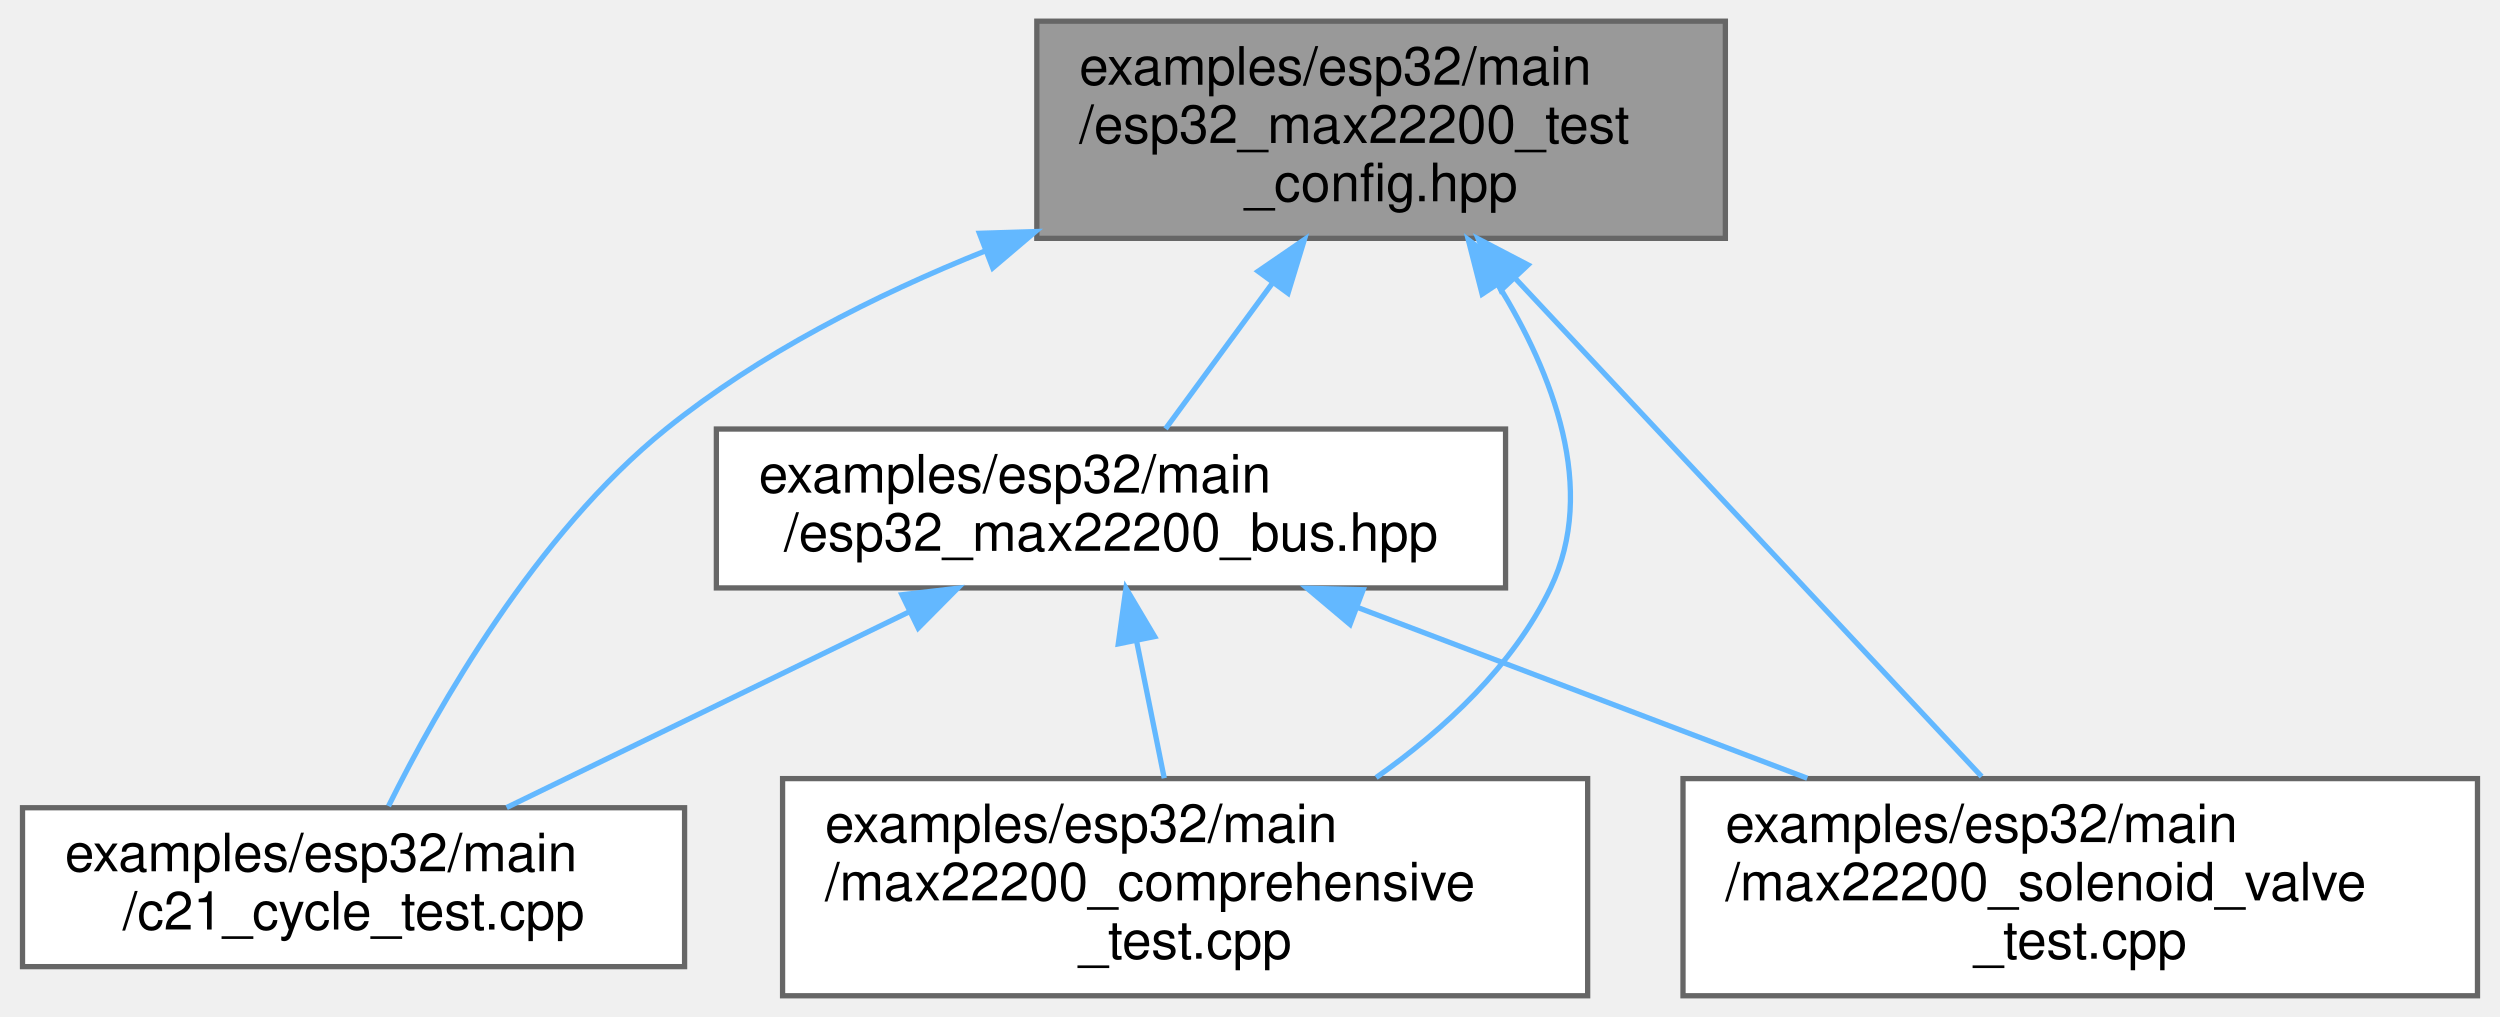
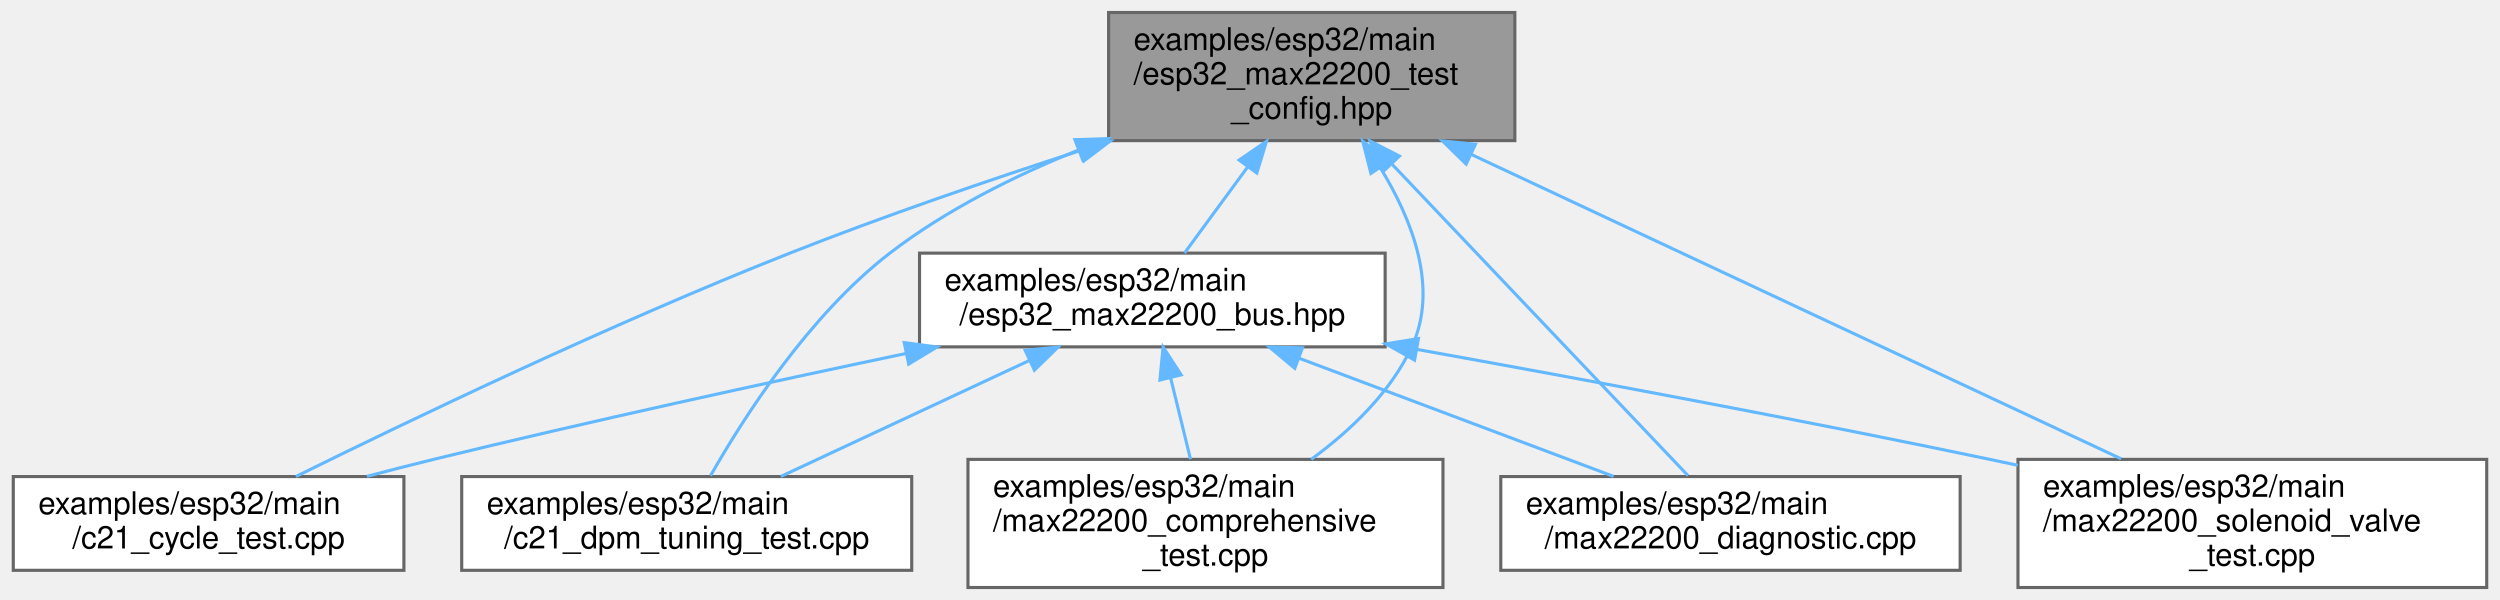
- <svg xmlns="http://www.w3.org/2000/svg" xmlns:xlink="http://www.w3.org/1999/xlink" width="472pt" height="192pt" viewBox="0.00 0.00 471.50 192.00">
+ <svg xmlns="http://www.w3.org/2000/svg" xmlns:xlink="http://www.w3.org/1999/xlink" width="800pt" height="192pt" viewBox="0.00 0.00 799.50 192.00">
  <g id="graph0" class="graph" transform="scale(1 1) rotate(0) translate(4 188)">
    <g id="Node000001" class="node">
      <g id="a_Node000001">
        <a xlink:title="Hardware configuration for MAX22200 driver on ESP32-C6.">
-           <polygon fill="#999999" stroke="#666666" points="321.5,-184 191.5,-184 191.5,-143 321.5,-143 321.5,-184" />
-           <text text-anchor="start" x="199.5" y="-172" font-family="Helvetica,sans-Serif" font-size="10.00">examples/esp32/main</text>
-           <text text-anchor="start" x="199.5" y="-161" font-family="Helvetica,sans-Serif" font-size="10.00">/esp32_max22200_test</text>
-           <text text-anchor="middle" x="256.5" y="-150" font-family="Helvetica,sans-Serif" font-size="10.00">_config.hpp</text>
+           <polygon fill="#999999" stroke="#666666" points="480.5,-184 350.5,-184 350.5,-143 480.5,-143 480.5,-184" />
+           <text text-anchor="start" x="358.5" y="-172" font-family="Helvetica,sans-Serif" font-size="10.00">examples/esp32/main</text>
+           <text text-anchor="start" x="358.5" y="-161" font-family="Helvetica,sans-Serif" font-size="10.00">/esp32_max22200_test</text>
+           <text text-anchor="middle" x="415.5" y="-150" font-family="Helvetica,sans-Serif" font-size="10.00">_config.hpp</text>
        </a>
      </g>
    </g>
    <g id="Node000002" class="node">
      <g id="a_Node000002">
        <a xlink:href="c21__cycle__test_8cpp.html" target="_top" xlink:title="Real-hardware Parker C21 24 V solenoid cycle test on MAX22200 CH0.">
          <polygon fill="white" stroke="#666666" points="125,-35.5 0,-35.5 0,-5.5 125,-5.5 125,-35.5" />
          <text text-anchor="start" x="8" y="-23.5" font-family="Helvetica,sans-Serif" font-size="10.00">examples/esp32/main</text>
          <text text-anchor="middle" x="62.5" y="-12.5" font-family="Helvetica,sans-Serif" font-size="10.00">/c21_cycle_test.cpp</text>
        </a>
      </g>
    </g>
    <g id="edge1_Node000001_Node000002" class="edge">
      <g id="a_edge1_Node000001_Node000002">
        <a xlink:title=" ">
-           <path fill="none" stroke="#63b8ff" d="M181.75,-140.62C160.88,-132.25 139.12,-121.2 121.5,-107 96.93,-87.19 78.38,-54.51 69.1,-35.81" />
-           <polygon fill="#63b8ff" stroke="#63b8ff" points="180.66,-143.95 191.25,-144.28 183.18,-137.42 180.66,-143.95" />
+           <path fill="none" stroke="#63b8ff" d="M341.35,-139.79C312.16,-130.35 278.5,-118.84 248.5,-107 191.31,-84.43 126.47,-53.32 90.44,-35.52" />
+           <polygon fill="#63b8ff" stroke="#63b8ff" points="340.48,-143.19 351.07,-142.91 342.62,-136.52 340.48,-143.19" />
        </a>
      </g>
    </g>
    <g id="Node000003" class="node">
      <g id="a_Node000003">
-         <a xlink:href="esp32__max22200__bus_8hpp.html" target="_top" xlink:title="ESP32 SPI transport implementation for MAX22200 driver (header-only)">
-           <polygon fill="white" stroke="#666666" points="280,-107 131,-107 131,-77 280,-77 280,-107" />
-           <text text-anchor="start" x="139" y="-95" font-family="Helvetica,sans-Serif" font-size="10.00">examples/esp32/main</text>
-           <text text-anchor="middle" x="205.5" y="-84" font-family="Helvetica,sans-Serif" font-size="10.00">/esp32_max22200_bus.hpp</text>
+         <a xlink:href="c21__dpm__tuning__test_8cpp.html" target="_top" xlink:title="DPM (Detection of Plunger Movement) tuning + CSV-logging cycle test.">
+           <polygon fill="white" stroke="#666666" points="287.5,-35.5 143.5,-35.5 143.5,-5.5 287.5,-5.5 287.5,-35.5" />
+           <text text-anchor="start" x="151.5" y="-23.5" font-family="Helvetica,sans-Serif" font-size="10.00">examples/esp32/main</text>
+           <text text-anchor="middle" x="215.5" y="-12.5" font-family="Helvetica,sans-Serif" font-size="10.00">/c21_dpm_tuning_test.cpp</text>
        </a>
      </g>
    </g>
    <g id="edge2_Node000001_Node000003" class="edge">
      <g id="a_edge2_Node000001_Node000003">
        <a xlink:title=" ">
-           <path fill="none" stroke="#63b8ff" d="M236.09,-134.69C229.12,-125.19 221.63,-114.98 215.8,-107.04" />
-           <polygon fill="#63b8ff" stroke="#63b8ff" points="233.28,-136.78 242.02,-142.77 238.93,-132.64 233.28,-136.78" />
+           <path fill="none" stroke="#63b8ff" d="M340.85,-139.98C320.09,-131.61 298.36,-120.73 280.5,-107 254.63,-87.11 233.75,-54.46 223.13,-35.79" />
+           <polygon fill="#63b8ff" stroke="#63b8ff" points="339.72,-143.29 350.31,-143.64 342.25,-136.76 339.72,-143.29" />
        </a>
      </g>
    </g>
    <g id="Node000004" class="node">
      <g id="a_Node000004">
-         <a xlink:href="max22200__comprehensive__test_8cpp.html" target="_top" xlink:title="Comprehensive test suite for MAX22200 driver on ESP32.">
-           <polygon fill="white" stroke="#666666" points="295.5,-41 143.5,-41 143.5,0 295.5,0 295.5,-41" />
-           <text text-anchor="start" x="151.5" y="-29" font-family="Helvetica,sans-Serif" font-size="10.00">examples/esp32/main</text>
-           <text text-anchor="start" x="151.5" y="-18" font-family="Helvetica,sans-Serif" font-size="10.00">/max22200_comprehensive</text>
-           <text text-anchor="middle" x="219.5" y="-7" font-family="Helvetica,sans-Serif" font-size="10.00">_test.cpp</text>
+         <a xlink:href="esp32__max22200__bus_8hpp.html" target="_top" xlink:title="ESP32 SPI transport implementation for MAX22200 driver (header-only)">
+           <polygon fill="white" stroke="#666666" points="439,-107 290,-107 290,-77 439,-77 439,-107" />
+           <text text-anchor="start" x="298" y="-95" font-family="Helvetica,sans-Serif" font-size="10.00">examples/esp32/main</text>
+           <text text-anchor="middle" x="364.5" y="-84" font-family="Helvetica,sans-Serif" font-size="10.00">/esp32_max22200_bus.hpp</text>
        </a>
      </g>
    </g>
-     <g id="edge6_Node000001_Node000004" class="edge">
-       <g id="a_edge6_Node000001_Node000004">
+     <g id="edge3_Node000001_Node000004" class="edge">
+       <g id="a_edge3_Node000001_Node000004">
        <a xlink:title=" ">
-           <path fill="none" stroke="#63b8ff" d="M278.52,-134.37C288.97,-117.44 297.42,-95.62 288.5,-77 281.46,-62.3 268.42,-50.26 255.56,-41.2" />
-           <polygon fill="#63b8ff" stroke="#63b8ff" points="275.58,-132.47 272.96,-142.74 281.41,-136.35 275.58,-132.47" />
+           <path fill="none" stroke="#63b8ff" d="M395.09,-134.69C388.12,-125.19 380.63,-114.98 374.8,-107.04" />
+           <polygon fill="#63b8ff" stroke="#63b8ff" points="392.28,-136.78 401.02,-142.77 397.93,-132.64 392.28,-136.78" />
        </a>
      </g>
    </g>
    <g id="Node000005" class="node">
      <g id="a_Node000005">
-         <a xlink:href="max22200__solenoid__valve__test_8cpp.html" target="_top" xlink:title="Dedicated solenoid/valve test for MAX22200 driver on ESP32.">
-           <polygon fill="white" stroke="#666666" points="463.5,-41 313.5,-41 313.5,0 463.5,0 463.5,-41" />
-           <text text-anchor="start" x="321.5" y="-29" font-family="Helvetica,sans-Serif" font-size="10.00">examples/esp32/main</text>
-           <text text-anchor="start" x="321.5" y="-18" font-family="Helvetica,sans-Serif" font-size="10.00">/max22200_solenoid_valve</text>
-           <text text-anchor="middle" x="388.5" y="-7" font-family="Helvetica,sans-Serif" font-size="10.00">_test.cpp</text>
+         <a xlink:href="max22200__comprehensive__test_8cpp.html" target="_top" xlink:title="Comprehensive test suite for MAX22200 driver on ESP32.">
+           <polygon fill="white" stroke="#666666" points="457.5,-41 305.5,-41 305.5,0 457.5,0 457.5,-41" />
+           <text text-anchor="start" x="313.5" y="-29" font-family="Helvetica,sans-Serif" font-size="10.00">examples/esp32/main</text>
+           <text text-anchor="start" x="313.5" y="-18" font-family="Helvetica,sans-Serif" font-size="10.00">/max22200_comprehensive</text>
+           <text text-anchor="middle" x="381.5" y="-7" font-family="Helvetica,sans-Serif" font-size="10.00">_test.cpp</text>
        </a>
      </g>
    </g>
-     <g id="edge7_Node000001_Node000005" class="edge">
-       <g id="a_edge7_Node000001_Node000005">
+     <g id="edge9_Node000001_Node000005" class="edge">
+       <g id="a_edge9_Node000001_Node000005">
        <a xlink:title=" ">
-           <path fill="none" stroke="#63b8ff" d="M281.73,-135.55C307.47,-108.05 346.83,-66.02 369.88,-41.39" />
-           <polygon fill="#63b8ff" stroke="#63b8ff" points="279.13,-133.2 274.85,-142.89 284.24,-137.99 279.13,-133.2" />
+           <path fill="none" stroke="#63b8ff" d="M437.38,-134.44C447.77,-117.53 456.22,-95.72 447.5,-77 440.67,-62.34 427.86,-50.17 415.33,-41" />
+           <polygon fill="#63b8ff" stroke="#63b8ff" points="434.45,-132.52 431.84,-142.79 440.28,-136.39 434.45,-132.52" />
        </a>
      </g>
    </g>
-     <g id="edge3_Node000003_Node000002" class="edge">
-       <g id="a_edge3_Node000003_Node000002">
-         <a xlink:title=" ">
-           <path fill="none" stroke="#63b8ff" d="M167.43,-72.5C143.57,-60.9 113.29,-46.18 91.4,-35.54" />
-           <polygon fill="#63b8ff" stroke="#63b8ff" points="166.04,-75.71 176.56,-76.94 169.1,-69.42 166.04,-75.71" />
+     <g id="Node000006" class="node">
+       <g id="a_Node000006">
+         <a xlink:href="max22200__diagnostic_8cpp.html" target="_top" xlink:title="End-to-end MAX22200 health-check on real hardware.">
+           <polygon fill="white" stroke="#666666" points="623,-35.5 476,-35.5 476,-5.5 623,-5.5 623,-35.5" />
+           <text text-anchor="start" x="484" y="-23.5" font-family="Helvetica,sans-Serif" font-size="10.00">examples/esp32/main</text>
+           <text text-anchor="middle" x="549.5" y="-12.5" font-family="Helvetica,sans-Serif" font-size="10.00">/max22200_diagnostic.cpp</text>
        </a>
      </g>
    </g>
-     <g id="edge4_Node000003_Node000004" class="edge">
-       <g id="a_edge4_Node000003_Node000004">
+     <g id="edge10_Node000001_Node000006" class="edge">
+       <g id="a_edge10_Node000001_Node000006">
        <a xlink:title=" ">
-           <path fill="none" stroke="#63b8ff" d="M210.35,-66.91C212.05,-58.47 213.94,-49.1 215.56,-41.07" />
-           <polygon fill="#63b8ff" stroke="#63b8ff" points="206.88,-66.44 208.33,-76.94 213.74,-67.82 206.88,-66.44" />
+           <path fill="none" stroke="#63b8ff" d="M441.29,-135.36C469.54,-105.64 513.75,-59.12 535.9,-35.81" />
+           <polygon fill="#63b8ff" stroke="#63b8ff" points="438.48,-133.23 434.13,-142.89 443.56,-138.06 438.48,-133.23" />
        </a>
      </g>
    </g>
-     <g id="edge5_Node000003_Node000005" class="edge">
-       <g id="a_edge5_Node000003_Node000005">
+     <g id="Node000007" class="node">
+       <g id="a_Node000007">
+         <a xlink:href="max22200__solenoid__valve__test_8cpp.html" target="_top" xlink:title="Dedicated solenoid/valve test for MAX22200 driver on ESP32.">
+           <polygon fill="white" stroke="#666666" points="791.5,-41 641.5,-41 641.5,0 791.5,0 791.5,-41" />
+           <text text-anchor="start" x="649.5" y="-29" font-family="Helvetica,sans-Serif" font-size="10.00">examples/esp32/main</text>
+           <text text-anchor="start" x="649.5" y="-18" font-family="Helvetica,sans-Serif" font-size="10.00">/max22200_solenoid_valve</text>
+           <text text-anchor="middle" x="716.5" y="-7" font-family="Helvetica,sans-Serif" font-size="10.00">_test.cpp</text>
+         </a>
+       </g>
+     </g>
+     <g id="edge11_Node000001_Node000007" class="edge">
+       <g id="a_edge11_Node000001_Node000007">
        <a xlink:title=" ">
-           <path fill="none" stroke="#63b8ff" d="M252.12,-73.29C278.03,-63.46 310.31,-51.2 336.96,-41.07" />
-           <polygon fill="#63b8ff" stroke="#63b8ff" points="250.64,-70.11 242.53,-76.94 253.12,-76.66 250.64,-70.11" />
+           <path fill="none" stroke="#63b8ff" d="M466.43,-138.64C524.98,-111.21 620.02,-66.69 674.52,-41.17" />
+           <polygon fill="#63b8ff" stroke="#63b8ff" points="464.92,-135.48 457.35,-142.89 467.89,-141.82 464.92,-135.48" />
+         </a>
+       </g>
+     </g>
+     <g id="edge4_Node000004_Node000002" class="edge">
+       <g id="a_edge4_Node000004_Node000002">
+         <a xlink:title=" ">
+           <path fill="none" stroke="#63b8ff" d="M285.72,-74.9C241.2,-65.55 184.6,-53.22 134.5,-41 127.58,-39.31 120.31,-37.45 113.16,-35.56" />
+           <polygon fill="#63b8ff" stroke="#63b8ff" points="285.1,-78.35 295.6,-76.97 286.53,-71.49 285.1,-78.35" />
+         </a>
+       </g>
+     </g>
+     <g id="edge5_Node000004_Node000003" class="edge">
+       <g id="a_edge5_Node000004_Node000003">
+         <a xlink:title=" ">
+           <path fill="none" stroke="#63b8ff" d="M325.16,-72.65C300.25,-61.03 268.52,-46.23 245.61,-35.54" />
+           <polygon fill="#63b8ff" stroke="#63b8ff" points="323.81,-75.88 334.35,-76.94 326.76,-69.54 323.81,-75.88" />
+         </a>
+       </g>
+     </g>
+     <g id="edge6_Node000004_Node000005" class="edge">
+       <g id="a_edge6_Node000004_Node000005">
+         <a xlink:title=" ">
+           <path fill="none" stroke="#63b8ff" d="M370.32,-67.19C372.41,-58.68 374.73,-49.19 376.71,-41.07" />
+           <polygon fill="#63b8ff" stroke="#63b8ff" points="366.92,-66.39 367.94,-76.94 373.72,-68.05 366.92,-66.39" />
+         </a>
+       </g>
+     </g>
+     <g id="edge7_Node000004_Node000006" class="edge">
+       <g id="a_edge7_Node000004_Node000006">
+         <a xlink:title=" ">
+           <path fill="none" stroke="#63b8ff" d="M411.31,-73.42C442.54,-61.68 483.05,-46.47 512.12,-35.54" />
+           <polygon fill="#63b8ff" stroke="#63b8ff" points="410.07,-70.14 401.94,-76.94 412.53,-76.7 410.07,-70.14" />
+         </a>
+       </g>
+     </g>
+     <g id="edge8_Node000004_Node000007" class="edge">
+       <g id="a_edge8_Node000004_Node000007">
+         <a xlink:title=" ">
+           <path fill="none" stroke="#63b8ff" d="M449.19,-76.18C502.01,-66.69 571.35,-53.8 632.5,-41 635.43,-40.39 638.42,-39.75 641.43,-39.1" />
+           <polygon fill="#63b8ff" stroke="#63b8ff" points="448.41,-72.76 439.19,-77.97 449.65,-79.65 448.41,-72.76" />
        </a>
      </g>
    </g>
  </g>
</svg>
